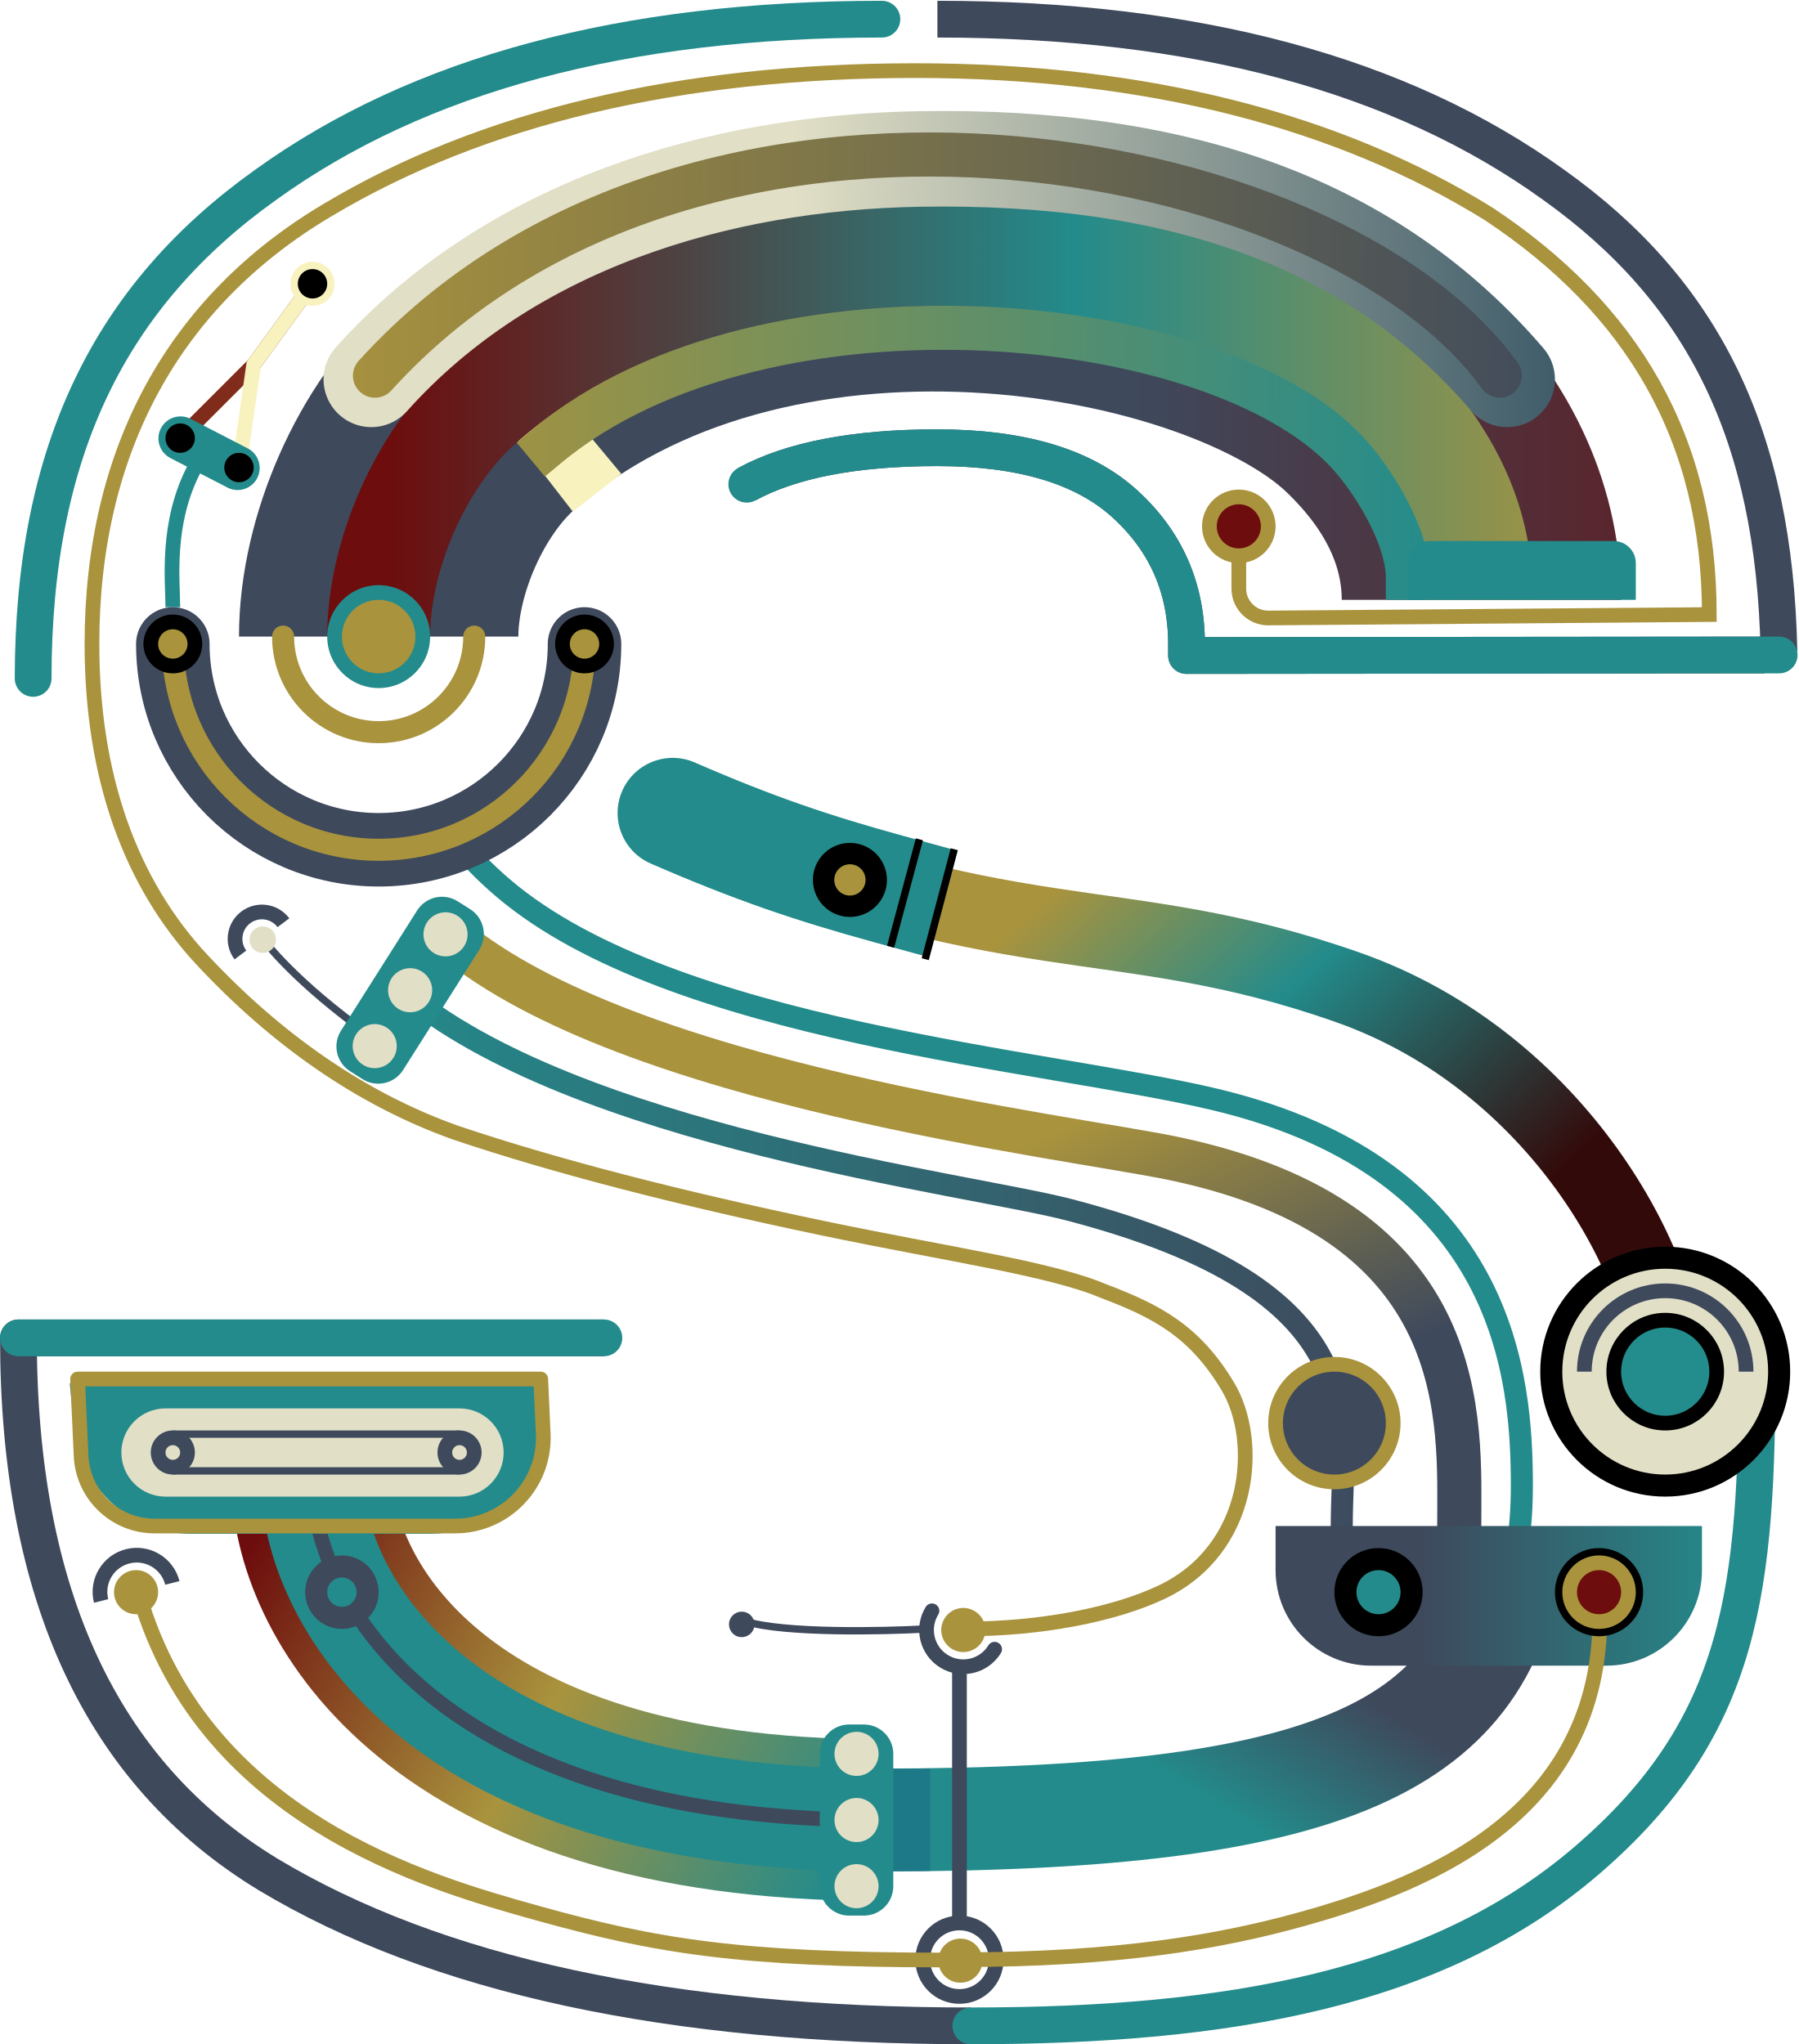
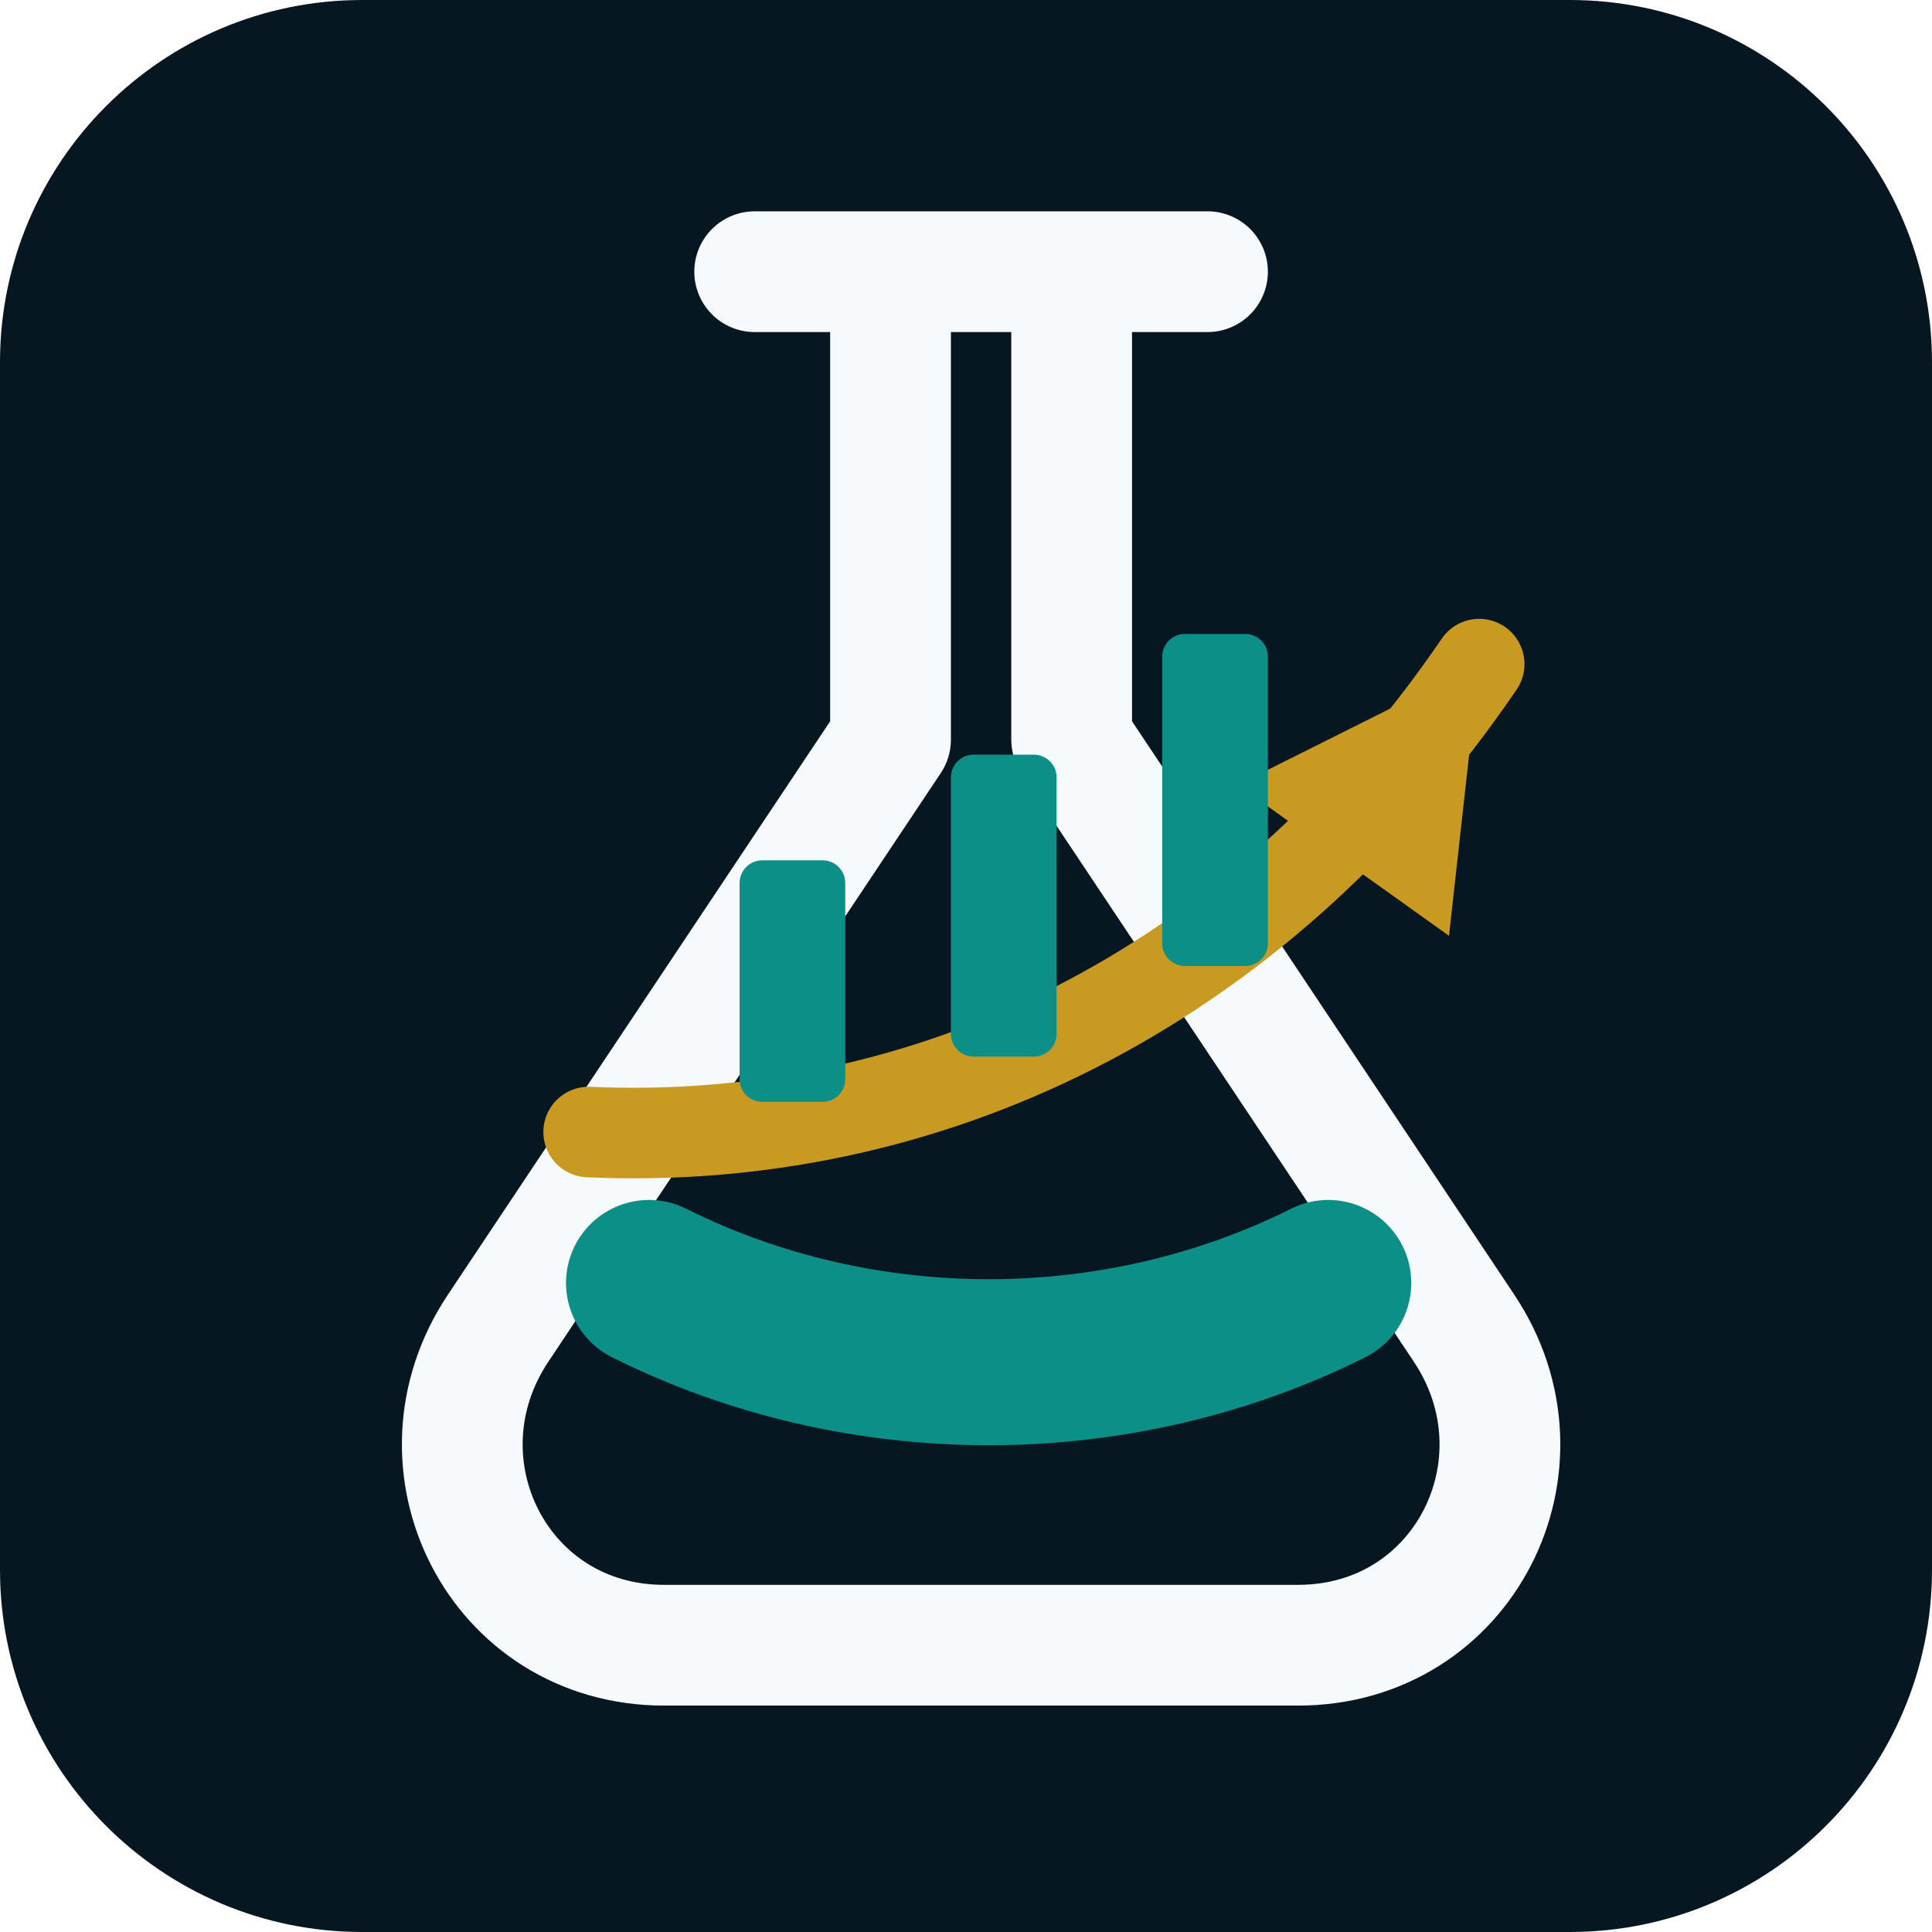
- <svg xmlns="http://www.w3.org/2000/svg" width="1135" height="1290" viewBox="0 0 1135 1290">
-   <path id="Path" fill="none" stroke="#3e495c" stroke-width="23.195" stroke-linejoin="round" d="M 1113.4 413.368 L 748.72 413.707 L 748.72 406.618 C 748.72 371.174 735.76 341.637 709.83 318.008 C 683.91 294.378 644.43 282.564 591.406 282.564 C 539.557 282.564 499.492 290.243 471.21 305.602 M 612.617 1278.55 C 422.896 1278.55 275.008 1246.65 168.952 1182.85 C 64.075 1119.05 11.637 1006.22 11.637 844.35 L 381.063 844.35" />
-   <path id="path1" fill="none" stroke="#3e495c" stroke-width="23.195" stroke-linejoin="round" d="M 591.515 12.093 C 754.13 12.093 883.76 46.946 980.38 116.653 C 1075.01 184.092 1119.73 274.703 1122.54 411.049" />
-   <path id="path2" fill="none" stroke="#238b8b" stroke-width="23.195" stroke-linecap="round" d="M 20.914 428.146 C 20.914 284.006 69.817 186.36 167.624 116.653 C 264.252 46.946 393.876 12.093 556.494 12.093" />
-   <path id="path3" fill="none" stroke="#a9933d" stroke-width="9.278" d="M 609.594 1028.04 C 656.21 1028.04 702.85 1019.14 733.01 1004.84 C 790.25 977.71 795.29 909.17 774.76 874.95 C 753.88 840.16 730.3 827.64 695.89 814.64 C 662.59 800.56 596.154 791.22 519.61 775.21 C 426.375 755.72 348.705 735.48 287.659 714.9 C 226.612 693.24 173.12 654.623 127.612 605.888 C 82.105 557.153 58.027 489.8 58.027 406.41 C 58.027 284.031 109.911 190.106 206.476 132.707 C 304.15 74.225 428.866 44.566 577.598 44.566 C 724.11 44.566 845.1 76.545 939.44 135.027 C 1029.97 195.108 1078.61 276.585 1078.61 387.854 L 800.42 390.027 C 790.11 390.108 781.71 381.776 781.71 371.471 L 781.71 332.185" />
-   <path id="path4" fill="none" stroke="#238b8b" stroke-width="23.195" stroke-linecap="round" stroke-linejoin="round" d="M 1122.68 413.368 L 748.72 413.707 L 748.72 406.618 C 748.72 371.174 735.76 341.637 709.83 318.008 C 683.91 294.378 644.43 282.564 591.406 282.564 C 539.557 282.564 499.492 290.243 471.21 305.602 M 1108.77 858.71 C 1108.77 1002.85 1100.05 1089.14 1001.49 1173.99 C 906.97 1255.35 775.24 1278.55 612.617 1278.55 M 11.637 844.35 L 381.063 844.35" />
-   <path id="path5" fill="#a9933d" stroke="none" d="M 804.905 332.185 C 804.905 344.995 794.52 355.38 781.71 355.38 C 768.9 355.38 758.515 344.995 758.515 332.185 C 758.515 319.375 768.9 308.99 781.71 308.99 C 794.52 308.99 804.905 319.375 804.905 332.185 Z" />
-   <path id="path6" fill="#6d0d0d" stroke="none" d="M 795.627 332.185 C 795.627 339.871 789.396 346.102 781.71 346.102 C 774.024 346.102 767.793 339.871 767.793 332.185 C 767.793 324.499 774.024 318.268 781.71 318.268 C 789.396 318.268 795.627 324.499 795.627 332.185 Z" />
-   <linearGradient id="linearGradient1" x1="171.683" y1="951.5" x2="586.876" y2="1188.09" gradientUnits="userSpaceOnUse">
-     <stop offset="1e-05" stop-color="#6d0d0d" stop-opacity="1" />
-     <stop offset="0.448" stop-color="#a9933d" stop-opacity="1" />
-     <stop offset="0.891" stop-color="#238b8b" stop-opacity="1" />
-   </linearGradient>
-   <path id="path7" fill="none" stroke="url(#linearGradient1)" stroke-width="102.059" d="M 197.198 937.96 C 199.543 1008.19 274.133 1148.65 553.728 1148.65" />
-   <path id="path8" fill="none" stroke="#238b8b" stroke-width="13.917" d="M 197.198 937.96 C 199.543 1008.19 274.133 1148.65 553.728 1148.65 C 858.26 1148.65 960.32 1081.96 960.32 937.96 C 960.32 870.31 951.04 738.1 767.18 694.01 C 661.6 668.685 424.506 651.304 317.81 560.721 C 305.416 550.198 294.617 538.97 285.339 527.231 M 933.71 375.042 C 933.71 332.903 921.87 297.215 879.77 250.446 C 797.95 159.574 476.826 102.572 303.893 255.534 C 257.554 296.521 233.888 360.635 241.949 424.966" />
-   <linearGradient id="linearGradient2" x1="925.52" y1="1035" x2="835.06" y2="1181.13" gradientUnits="userSpaceOnUse">
-     <stop offset="0.38" stop-color="#3e495c" stop-opacity="1" />
-     <stop offset="0.568" stop-color="#365d6a" stop-opacity="1" />
-     <stop offset="1" stop-color="#238b8b" stop-opacity="1" />
-   </linearGradient>
-   <path id="path9" fill="none" stroke="url(#linearGradient2)" stroke-width="64.946" d="M 197.198 937.96 C 199.543 1008.19 274.133 1148.65 553.728 1148.65 C 842.02 1148.65 939.44 1102.26 954.88 975.08" />
-   <path id="path10" fill="none" stroke="#3e495c" stroke-width="9.278" d="M 197.198 937.96 C 199.543 1008.19 274.133 1148.65 553.728 1148.65" />
-   <linearGradient id="linearGradient3" x1="738" y1="493.5" x2="1043.82" y2="821.6" gradientUnits="userSpaceOnUse">
-     <stop offset="1e-05" stop-color="#a9933d" stop-opacity="1" />
-     <stop offset="0.328" stop-color="#238b8b" stop-opacity="1" />
-     <stop offset="0.776" stop-color="#330a0a" stop-opacity="1" />
-   </linearGradient>
-   <path id="path11" fill="none" stroke="url(#linearGradient3)" stroke-width="46.39" stroke-linecap="round" d="M 1052.3 867.15 C 1052.3 800.73 983.51 670.012 850.68 623.197 C 702.85 571.095 637.9 605.888 424.51 513.107" />
-   <path id="path12" fill="#238b8b" stroke="none" d="M 438.382 481.2 C 420.76 473.538 400.264 481.613 392.602 499.235 C 384.94 516.857 393.015 537.353 410.637 545.015 L 438.382 481.2 Z M 552.156 594.815 L 585.709 604.02 L 604.118 536.914 L 570.565 527.709 L 552.156 594.815 Z M 570.565 527.709 C 523.308 514.745 488.158 502.842 438.382 481.2 L 410.637 545.015 C 463.7 568.086 501.994 581.055 552.156 594.815 L 570.565 527.709 Z" />
-   <linearGradient id="linearGradient4" x1="216.855" y1="934.32" x2="876.59" y2="938.07" gradientUnits="userSpaceOnUse">
-     <stop offset="1e-05" stop-color="#238b8b" stop-opacity="1" />
-     <stop offset="1" stop-color="#3e495c" stop-opacity="1" />
-   </linearGradient>
-   <path id="path13" fill="none" stroke="url(#linearGradient4)" stroke-width="13.917" stroke-linecap="round" d="M 846.66 963.09 C 846.66 896.66 869.86 814.64 675.02 763.61 C 610.763 746.79 361.883 717.22 252.866 624.444" />
-   <linearGradient id="linearGradient5" x1="771.42" y1="615.166" x2="919.73" y2="942.52" gradientUnits="userSpaceOnUse">
-     <stop offset="0.129" stop-color="#a9933d" stop-opacity="1" />
-     <stop offset="0.725" stop-color="#3e495c" stop-opacity="1" />
-   </linearGradient>
-   <path id="path14" fill="none" stroke="url(#linearGradient5)" stroke-width="27.834" stroke-linecap="round" d="M 920.81 963.09 C 920.81 896.66 930.29 770.9 740.6 731.14 C 674.21 717.22 396.783 684.751 285.339 591.971" />
-   <linearGradient id="linearGradient6" x1="90.003" y1="401.771" x2="1232.69" y2="401.771" gradientUnits="userSpaceOnUse">
-     <stop offset="0.547" stop-color="#3e495c" stop-opacity="1" />
-     <stop offset="1" stop-color="#6d0d0d" stop-opacity="1" />
-   </linearGradient>
-   <path id="path15" fill="none" stroke="url(#linearGradient6)" stroke-width="176.283" d="M 934.8 378.576 C 934.8 336.437 917.84 289.801 872.18 246.363 C 777.08 155.902 477.622 102.572 304.11 255.534 C 265.471 289.597 238.949 350.741 238.949 401.771" />
-   <path id="path16" fill="#f8f2bf" stroke="none" d="M 320.132 269.559 L 361.473 322.907 L 392.036 299.009 L 346.192 244.044 L 320.132 269.559 Z" />
-   <linearGradient id="linearGradient7" x1="90.5" y1="401.771" x2="1229.38" y2="401.771" gradientUnits="userSpaceOnUse">
-     <stop offset="0.135" stop-color="#6d0d0d" stop-opacity="1" />
-     <stop offset="0.516" stop-color="#238b8b" stop-opacity="1" />
-     <stop offset="0.807" stop-color="#a9933d" stop-opacity="1" />
-   </linearGradient>
-   <path id="path17" fill="none" stroke="url(#linearGradient7)" stroke-width="64.946" d="M 934.8 378.576 C 934.8 336.437 921.87 297.215 879.77 250.446 C 797.95 159.574 476.826 102.572 303.893 255.534 C 265.382 289.597 238.949 350.741 238.949 401.771" />
-   <linearGradient id="linearGradient8" x1="189.951" y1="227.58" x2="1002.42" y2="241.409" gradientUnits="userSpaceOnUse">
-     <stop offset="0.38" stop-color="#e1dfc6" stop-opacity="1" />
-     <stop offset="1" stop-color="#395766" stop-opacity="1" />
-   </linearGradient>
-   <path id="path18" fill="none" stroke="url(#linearGradient8)" stroke-width="60.307" stroke-linecap="round" d="M 234.31 239.405 C 321.191 142.188 452.661 102.537 579.917 100.332 C 746.75 97.441 867.54 141.985 951.04 239.405" />
-   <linearGradient id="linearGradient9" x1="192.558" y1="225.488" x2="999.75" y2="239.405" gradientUnits="userSpaceOnUse">
-     <stop offset="1e-05" stop-color="#a9933d" stop-opacity="1" />
-     <stop offset="1" stop-color="#3e495c" stop-opacity="1" />
-   </linearGradient>
-   <path id="path19" fill="none" stroke="url(#linearGradient9)" stroke-width="27.834" stroke-linecap="round" d="M 236.629 237.085 C 436.107 16.732 839.7 88.637 946.4 237.085" />
-   <linearGradient id="linearGradient10" x1="271.13" y1="307.776" x2="912.12" y2="319.638" gradientUnits="userSpaceOnUse">
-     <stop offset="1e-05" stop-color="#a9933d" stop-opacity="1" />
-     <stop offset="1" stop-color="#238c8c" stop-opacity="1" />
-   </linearGradient>
-   <path id="path20" fill="none" stroke="url(#linearGradient10)" stroke-width="27.834" stroke-linecap="square" d="M 345.646 281.156 C 482.497 167.5 774.76 195.334 854.18 290.011 C 869.86 308.703 888.41 340.508 888.41 364.659" />
-   <path id="path21" fill="none" stroke="#238b8b" stroke-width="9.278" d="M 122.973 295.073 C 104.419 329.866 109.056 366.978 109.056 383.214" />
-   <path id="path22" fill="none" stroke="#3e495c" stroke-width="4.639" stroke-linecap="round" d="M 166.741 593.63 C 166.741 593.63 185.297 619.145 233.994 653.937" />
-   <linearGradient id="linearGradient11" x1="-96.55" y1="120.768" x2="1555.81" y2="1222.63" gradientUnits="userSpaceOnUse">
-     <stop offset="1e-05" stop-color="#6d0d0d" stop-opacity="1" />
-     <stop offset="1" stop-color="#fff36c" stop-opacity="1" />
-   </linearGradient>
-   <path id="path23" fill="none" stroke="url(#linearGradient11)" stroke-width="9.278" d="M 197.199 179.098 L 160.086 230.127 L 113.696 276.517" />
-   <path id="path24" fill="none" stroke="#f8f2bf" stroke-width="9.278" d="M 197.199 179.098 L 160.085 230.127 L 150.808 295.073" />
-   <path id="path25" fill="none" stroke="#a9933d" stroke-width="13.917" stroke-linecap="round" d="M 299.256 401.771 C 299.256 435.078 272.256 462.078 238.949 462.078 C 205.642 462.078 178.642 435.078 178.642 401.771" />
-   <path id="path26" fill="none" stroke="#3e495c" stroke-width="9.278" d="M 151.705 602.701 C 146.085 595.203 147.607 584.57 155.104 578.951 C 162.602 573.331 173.235 574.853 178.854 582.35" />
-   <path id="path27" fill="none" stroke="#3e495c" stroke-width="9.278" d="M 63.792 1010.39 C 60.647 997.98 68.164 985.36 80.583 982.21 C 93.001 979.07 105.617 986.59 108.763 999" />
-   <path id="path28" fill="none" stroke="#3e495c" stroke-width="46.39" stroke-linecap="round" d="M 368.841 406.41 C 368.841 478.148 310.687 536.303 238.949 536.303 C 167.211 536.303 109.056 478.148 109.056 406.41" />
-   <path id="path29" fill="none" stroke="#a9933d" stroke-width="13.917" stroke-linecap="round" d="M 368.841 406.41 C 368.841 478.148 310.687 536.303 238.949 536.303 C 167.211 536.303 109.056 478.148 109.056 406.41" />
-   <path id="path30" fill="#238b8b" stroke="none" d="M 271.422 401.771 C 271.422 419.705 256.883 434.244 238.949 434.244 C 221.015 434.244 206.476 419.705 206.476 401.771 C 206.476 383.837 221.015 369.298 238.949 369.298 C 256.883 369.298 271.422 383.837 271.422 401.771 Z" />
-   <path id="path31" fill="#a9933d" stroke="none" d="M 262.144 401.771 C 262.144 414.581 251.759 424.966 238.949 424.966 C 226.139 424.966 215.754 414.581 215.754 401.771 C 215.754 388.961 226.139 378.576 238.949 378.576 C 251.759 378.576 262.144 388.961 262.144 401.771 Z" />
-   <path id="path32" fill="#3e495c" stroke="none" d="M 238.948 1004.84 C 238.948 1017.65 228.563 1028.035 215.753 1028.035 C 202.943 1028.035 192.558 1017.65 192.558 1004.84 C 192.558 992.03 202.943 981.645 215.753 981.645 C 228.563 981.645 238.948 992.03 238.948 1004.84 Z" />
-   <path id="path33" fill="#238b8b" stroke="none" d="M 225.032 1004.84 C 225.032 1009.964 220.878 1014.118 215.754 1014.118 C 210.63 1014.118 206.476 1009.964 206.476 1004.84 C 206.476 999.716 210.63 995.562 215.754 995.562 C 220.878 995.562 225.032 999.716 225.032 1004.84 Z" />
-   <path id="path34" fill="#000000" stroke="none" d="M 127.612 406.41 C 127.612 416.658 119.304 424.966 109.056 424.966 C 98.808 424.966 90.5 416.658 90.5 406.41 C 90.5 396.162 98.808 387.854 109.056 387.854 C 119.304 387.854 127.612 396.162 127.612 406.41 Z" />
-   <path id="path35" fill="#a9933d" stroke="none" d="M 118.334 406.41 C 118.334 411.534 114.18 415.688 109.056 415.688 C 103.932 415.688 99.778 411.534 99.778 406.41 C 99.778 401.286 103.932 397.132 109.056 397.132 C 114.18 397.132 118.334 401.286 118.334 406.41 Z" />
-   <path id="path36" fill="#f8f2bf" stroke="none" d="M 211.115 179.098 C 211.115 186.784 204.884 193.015 197.198 193.015 C 189.512 193.015 183.281 186.784 183.281 179.098 C 183.281 171.412 189.512 165.181 197.198 165.181 C 204.884 165.181 211.115 171.412 211.115 179.098 Z" />
-   <path id="path37" fill="#000000" stroke="none" d="M 387.397 406.41 C 387.397 416.658 379.089 424.966 368.841 424.966 C 358.593 424.966 350.285 416.658 350.285 406.41 C 350.285 396.162 358.593 387.854 368.841 387.854 C 379.089 387.854 387.397 396.162 387.397 406.41 Z" />
-   <path id="path38" fill="#a9933d" stroke="none" d="M 378.119 406.41 C 378.119 411.534 373.965 415.688 368.841 415.688 C 363.717 415.688 359.563 411.534 359.563 406.41 C 359.563 401.286 363.717 397.132 368.841 397.132 C 373.965 397.132 378.119 401.286 378.119 406.41 Z" />
-   <path id="path39" fill="#238b8b" stroke="none" d="M 101.529 270.324 C 105.059 263.496 113.455 260.822 120.283 264.352 L 156.344 282.992 C 163.172 286.522 165.846 294.918 162.316 301.746 C 158.787 308.574 150.39 311.248 143.563 307.718 L 107.502 289.078 C 100.674 285.548 98 277.152 101.529 270.324 Z" />
-   <path id="path40" fill="#000000" stroke="none" d="M 122.973 276.517 C 122.973 281.641 118.819 285.795 113.695 285.795 C 108.571 285.795 104.417 281.641 104.417 276.517 C 104.417 271.393 108.571 267.239 113.695 267.239 C 118.819 267.239 122.973 271.393 122.973 276.517 Z" />
-   <path id="path41" fill="#000000" stroke="none" d="M 160.085 295.073 C 160.085 300.197 155.931 304.351 150.807 304.351 C 145.683 304.351 141.529 300.197 141.529 295.073 C 141.529 289.949 145.683 285.795 150.807 285.795 C 155.931 285.795 160.085 289.949 160.085 295.073 Z" />
-   <path id="path42" fill="#000000" stroke="none" d="M 206.476 179.098 C 206.476 184.222 202.322 188.376 197.198 188.376 C 192.074 188.376 187.92 184.222 187.92 179.098 C 187.92 173.974 192.074 169.82 197.198 169.82 C 202.322 169.82 206.476 173.974 206.476 179.098 Z" />
-   <path id="path43" fill="#e1dfc6" stroke="#000000" stroke-width="13.917" d="M 1050.78 793.765 C 1090.492 793.765 1122.685 825.958 1122.685 865.67 C 1122.685 905.382 1090.492 937.575 1050.78 937.575 C 1011.068 937.575 978.875 905.382 978.875 865.67 C 978.875 825.958 1011.068 793.765 1050.78 793.765 Z" />
-   <path id="path44" fill="none" stroke="#3e495c" stroke-width="9.278" d="M 1101.81 865.67 C 1101.81 837.49 1078.96 814.64 1050.78 814.64 C 1022.6 814.64 999.75 837.49 999.75 865.67" />
-   <path id="path45" fill="#238c8c" stroke="#000000" stroke-width="9.278" d="M 1050.78 833.197 C 1068.714 833.197 1083.253 847.736 1083.253 865.67 C 1083.253 883.604 1068.714 898.143 1050.78 898.143 C 1032.846 898.143 1018.307 883.604 1018.307 865.67 C 1018.307 847.736 1032.846 833.197 1050.78 833.197 Z" />
-   <path id="path46" fill="#3e495c" stroke="#a9933d" stroke-width="9.278" d="M 842.02 861.038 C 862.516 861.038 879.132 877.654 879.132 898.15 C 879.132 918.647 862.516 935.262 842.02 935.262 C 821.523 935.262 804.908 918.647 804.908 898.15 C 804.908 877.654 821.523 861.038 842.02 861.038 Z" />
-   <path id="path47" fill="#002976" fill-opacity="0.18" stroke="none" d="M 554.402 1116.18 L 586.875 1116.18 L 586.875 1181.126 L 554.402 1181.126 Z" />
-   <path id="path48" fill="#238b8b" stroke="none" d="M 535.846 1088.35 L 545.124 1088.35 C 555.372 1088.35 563.68 1096.658 563.68 1106.906 L 563.68 1190.409 C 563.68 1200.657 555.372 1208.965 545.124 1208.965 L 535.846 1208.965 C 525.598 1208.965 517.29 1200.657 517.29 1190.409 L 517.29 1106.906 C 517.29 1096.658 525.598 1088.35 535.846 1088.35 Z" />
-   <path id="path49" fill="#e1dfc6" stroke="none" d="M 554.402 1106.9 C 554.402 1114.586 548.171 1120.817 540.485 1120.817 C 532.799 1120.817 526.568 1114.586 526.568 1106.9 C 526.568 1099.214 532.799 1092.983 540.485 1092.983 C 548.171 1092.983 554.402 1099.214 554.402 1106.9 Z" />
-   <path id="path50" fill="#e1dfc6" stroke="none" d="M 554.402 1148.65 C 554.402 1156.336 548.171 1162.567 540.485 1162.567 C 532.799 1162.567 526.568 1156.336 526.568 1148.65 C 526.568 1140.964 532.799 1134.733 540.485 1134.733 C 548.171 1134.733 554.402 1140.964 554.402 1148.65 Z" />
-   <path id="path51" fill="#e1dfc6" stroke="none" d="M 554.402 1190.4 C 554.402 1198.086 548.171 1204.317 540.485 1204.317 C 532.799 1204.317 526.568 1198.086 526.568 1190.4 C 526.568 1182.714 532.799 1176.483 540.485 1176.483 C 548.171 1176.483 554.402 1182.714 554.402 1190.4 Z" />
-   <path id="path52" fill="#000000" stroke="none" d="M 553.997 570.587 C 545.569 580.352 530.821 581.437 521.055 573.009 C 511.29 564.581 510.205 549.833 518.633 540.067 C 527.061 530.302 541.809 529.217 551.575 537.645 C 561.34 546.073 562.425 560.821 553.997 570.587 Z" />
-   <path id="path53" fill="#a9933d" stroke="none" d="M 543.791 561.779 C 540.228 565.907 533.992 566.366 529.863 562.803 C 525.734 559.24 525.276 553.004 528.839 548.875 C 532.402 544.746 538.638 544.288 542.767 547.851 C 546.896 551.414 547.354 557.65 543.791 561.779 Z" />
-   <path id="path54" fill="#238b8b" stroke="none" d="M 288.84 568.844 L 296.679 573.808 C 305.336 579.292 307.91 590.755 302.426 599.413 L 254.361 675.303 C 248.877 683.961 237.413 686.534 228.755 681.051 L 220.917 676.086 C 212.259 670.603 209.686 659.139 215.17 650.481 L 263.235 574.591 C 268.719 565.934 280.183 563.36 288.84 568.844 Z" />
-   <path id="path55" fill="#e1dfc6" stroke="none" d="M 292.894 597.122 C 288.782 603.615 280.184 605.545 273.69 601.432 C 267.197 597.32 265.267 588.722 269.38 582.228 C 273.492 575.735 282.09 573.805 288.584 577.918 C 295.077 582.03 297.007 590.628 292.894 597.122 Z" />
-   <path id="path56" fill="#e1dfc6" stroke="none" d="M 270.556 632.394 C 266.444 638.887 257.846 640.817 251.352 636.704 C 244.859 632.592 242.929 623.994 247.042 617.5 C 251.154 611.007 259.752 609.077 266.246 613.19 C 272.739 617.302 274.669 625.9 270.556 632.394 Z" />
-   <path id="path57" fill="#e1dfc6" stroke="none" d="M 248.216 667.666 C 244.104 674.159 235.506 676.089 229.012 671.976 C 222.519 667.864 220.589 659.266 224.702 652.772 C 228.814 646.279 237.412 644.349 243.906 648.462 C 250.399 652.574 252.329 661.172 248.216 667.666 Z" />
-   <path id="path58" fill="#e1dfc6" stroke="none" d="M 172.129 598.509 C 169.111 602.007 163.828 602.395 160.33 599.376 C 156.832 596.358 156.444 591.075 159.463 587.577 C 162.481 584.079 167.764 583.691 171.262 586.71 C 174.76 589.728 175.148 595.011 172.129 598.509 Z" />
-   <path id="path59" fill="none" stroke="#3e495c" stroke-width="9.278" stroke-linecap="round" d="M 627.63 1040.84 C 620.94 1051.76 606.66 1055.19 595.738 1048.5 C 584.815 1041.81 581.386 1027.53 588.08 1016.6" />
-   <path id="path60" fill="#a9933d" stroke="none" d="M 619.723 1035.992 C 615.707 1042.545 607.139 1044.602 600.585 1040.586 C 594.032 1036.57 591.975 1028.002 595.991 1021.448 C 600.007 1014.895 608.575 1012.838 615.129 1016.854 C 621.682 1020.87 623.739 1029.438 619.723 1035.992 Z" />
-   <path id="path61" fill="#3e495c" stroke="none" d="M 474.911 1029.395 C 472.588 1033.184 467.634 1034.374 463.844 1032.052 C 460.055 1029.729 458.865 1024.775 461.188 1020.985 C 463.51 1017.196 468.464 1016.006 472.254 1018.328 C 476.043 1020.651 477.233 1025.605 474.911 1029.395 Z" />
-   <path id="path62" fill="none" stroke="#3e495c" stroke-width="4.639" stroke-linecap="round" d="M 584.556 1028.04 C 556.721 1029.59 495.022 1030.82 470.899 1023.4" />
-   <linearGradient id="linearGradient12" x1="1092.53" y1="963.09" x2="793.31" y2="963.09" gradientUnits="userSpaceOnUse">
-     <stop offset="1e-05" stop-color="#238b8b" stop-opacity="1" />
-     <stop offset="0.656" stop-color="#3e495c" stop-opacity="1" />
-   </linearGradient>
-   <path id="path63" fill="url(#linearGradient12)" stroke="none" d="M 804.91 963.09 L 1073.97 963.09 L 1073.97 990.93 C 1073.97 1024.23 1046.97 1051.23 1013.67 1051.23 L 865.22 1051.23 C 831.91 1051.23 804.91 1024.23 804.91 990.93 L 804.91 963.09 Z" />
-   <path id="path64" fill="none" stroke="#3e495c" stroke-width="9.278" d="M 628.627 1236.8 C 628.627 1249.61 618.242 1259.995 605.432 1259.995 C 592.622 1259.995 582.237 1249.61 582.237 1236.8 C 582.237 1223.99 592.622 1213.605 605.432 1213.605 C 618.242 1213.605 628.627 1223.99 628.627 1236.8 Z" />
-   <path id="path65" fill="#a9933d" stroke="none" d="M 619.929 1236.783 C 620.264 1244.462 614.311 1250.959 606.632 1251.294 C 598.953 1251.629 592.456 1245.676 592.121 1237.997 C 591.786 1230.318 597.739 1223.821 605.418 1223.486 C 613.097 1223.151 619.594 1229.104 619.929 1236.783 Z" />
-   <path id="path66" fill="none" stroke="#a9933d" stroke-width="9.278" d="M 605.432 1236.8 C 705.17 1236.8 770.12 1225.46 821.15 1211.28 C 904.65 1188.09 1018.3 1141.7 1009.03 1004.84" />
-   <path id="path67" fill="none" stroke="#a9933d" stroke-width="9.278" d="M 596 1237 C 466.821 1237 414.071 1228.31 338.965 1207.35 C 271.31 1188.46 124.497 1147.64 86 1000" />
-   <path id="path68" fill="#3e495c" stroke="none" d="M 600.792 1051.23 L 610.07 1051.23 L 610.07 1213.596 L 600.792 1213.596 Z" />
-   <path id="path69" fill="#238b8b" stroke="#000000" stroke-width="13.917" d="M 890.736 1004.84 C 890.736 1016.369 881.389 1025.716 869.86 1025.716 C 858.331 1025.716 848.984 1016.369 848.984 1004.84 C 848.984 993.311 858.331 983.964 869.86 983.964 C 881.389 983.964 890.736 993.311 890.736 1004.84 Z" />
-   <path id="path70" fill="none" stroke="#000000" stroke-width="9.278" d="M 1032.225 1004.84 C 1032.225 1017.65 1021.84 1028.035 1009.03 1028.035 C 996.22 1028.035 985.835 1017.65 985.835 1004.84 C 985.835 992.03 996.22 981.645 1009.03 981.645 C 1021.84 981.645 1032.225 992.03 1032.225 1004.84 Z" />
-   <path id="path71" fill="#6d0d0d" stroke="#a9933d" stroke-width="9.278" d="M 1027.586 1004.84 C 1027.586 1015.088 1019.278 1023.396 1009.03 1023.396 C 998.782 1023.396 990.474 1015.088 990.474 1004.84 C 990.474 994.592 998.782 986.284 1009.03 986.284 C 1019.278 986.284 1027.586 994.592 1027.586 1004.84 Z" />
-   <path id="path72" fill="#238b8b" stroke="none" d="M 44 873 L 342.833 873 C 356.446 920.6 320.704 968 271.192 968 L 120.672 968 C 82.539 968 50.61 939.1 46.816 901.16 L 44 873 Z" />
-   <path id="path73" fill="none" stroke="#a9933d" stroke-width="9.278" stroke-linejoin="round" d="M 48.964 870.31 L 341.213 870.31 L 342.785 904.9 C 344.226 936.6 318.911 963.09 287.175 963.09 L 97.511 963.09 C 72.71 963.09 52.295 943.58 51.169 918.81 L 48.964 870.31 Z" />
-   <path id="path74" fill="#e1dfc6" stroke="none" d="M 104.417 888.87 L 289.978 888.87 C 305.35 888.87 317.812 901.332 317.812 916.704 L 317.812 916.704 C 317.812 932.077 305.35 944.538 289.978 944.538 L 104.417 944.538 C 89.045 944.538 76.583 932.077 76.583 916.704 L 76.583 916.704 C 76.583 901.332 89.045 888.87 104.417 888.87 Z" />
-   <path id="path75" fill="#e1dfc6" stroke="#3e495c" stroke-width="9.278" d="M 118.334 916.7 C 118.334 921.83 114.18 925.98 109.056 925.98 C 103.932 925.98 99.778 921.83 99.778 916.7 C 99.778 911.58 103.932 907.42 109.056 907.42 C 114.18 907.42 118.334 911.58 118.334 916.7 Z" />
-   <path id="path76" fill="#e1dfc6" stroke="#3e495c" stroke-width="9.278" d="M 299.256 916.7 C 299.256 921.824 295.102 925.978 289.978 925.978 C 284.854 925.978 280.7 921.824 280.7 916.7 C 280.7 911.576 284.854 907.422 289.978 907.422 C 295.102 907.422 299.256 911.576 299.256 916.7 Z" />
-   <path id="path77" fill="none" stroke="#3e495c" stroke-width="4.639" d="M 109.056 905.1 L 289.978 905.1" />
-   <path id="path78" fill="none" stroke="#3e495c" stroke-width="4.639" d="M 109.056 928.3 L 289.978 928.3" />
-   <path id="path79" fill="#a9933d" stroke="none" d="M 99.778 1004.84 C 99.778 1012.526 93.547 1018.757 85.861 1018.757 C 78.175 1018.757 71.944 1012.526 71.944 1004.84 C 71.944 997.154 78.175 990.923 85.861 990.923 C 93.547 990.923 99.778 997.154 99.778 1004.84 Z" />
-   <path id="path80" fill="#000000" stroke="none" d="M 577.911 529.102 L 582.392 530.303 L 564.21 598.111 L 559.729 596.909 Z" />
-   <path id="path81" fill="#000000" stroke="none" d="M 599.909 535.369 L 604.394 536.553 L 586.086 605.936 L 581.601 604.752 Z" />
-   <path id="path82" fill="#238b8b" stroke="none" d="M 888.41 355.381 C 888.41 347.694 894.64 341.464 902.33 341.464 L 1018.3 341.464 C 1025.99 341.464 1032.22 347.694 1032.22 355.381 L 1032.22 378.576 L 888.41 378.576 L 888.41 355.381 Z" />
+ <svg xmlns="http://www.w3.org/2000/svg" width="128" height="128" viewBox="0 0 128 128" fill="none" role="img" aria-labelledby="title">
+   <rect width="128" height="128" rx="24" fill="#071722" />
+   <path d="M50 18h30M59 18v31L33 88c-6 9 0 21 11 21h42c11 0 17-12 11-21L71 49V18" stroke="#F7FAFC" stroke-width="8" stroke-linecap="round" stroke-linejoin="round" />
+   <path d="M43 85c14 7 31 7 45 0" stroke="#0B8F87" stroke-width="11" stroke-linecap="round" />
+   <path d="M39 75c22 1 44-9 59-31" stroke="#C99A22" stroke-width="6" stroke-linecap="round" />
+   <path d="M98 44l-2 18-14-10 16-8z" fill="#C99A22" />
+   <g fill="#0B8F87">
+     <rect x="49" y="57" width="7" height="16" rx="1.5" />
+     <rect x="63" y="50" width="7" height="20" rx="1.5" />
+     <rect x="77" y="42" width="7" height="22" rx="1.5" />
+   </g>
</svg>
